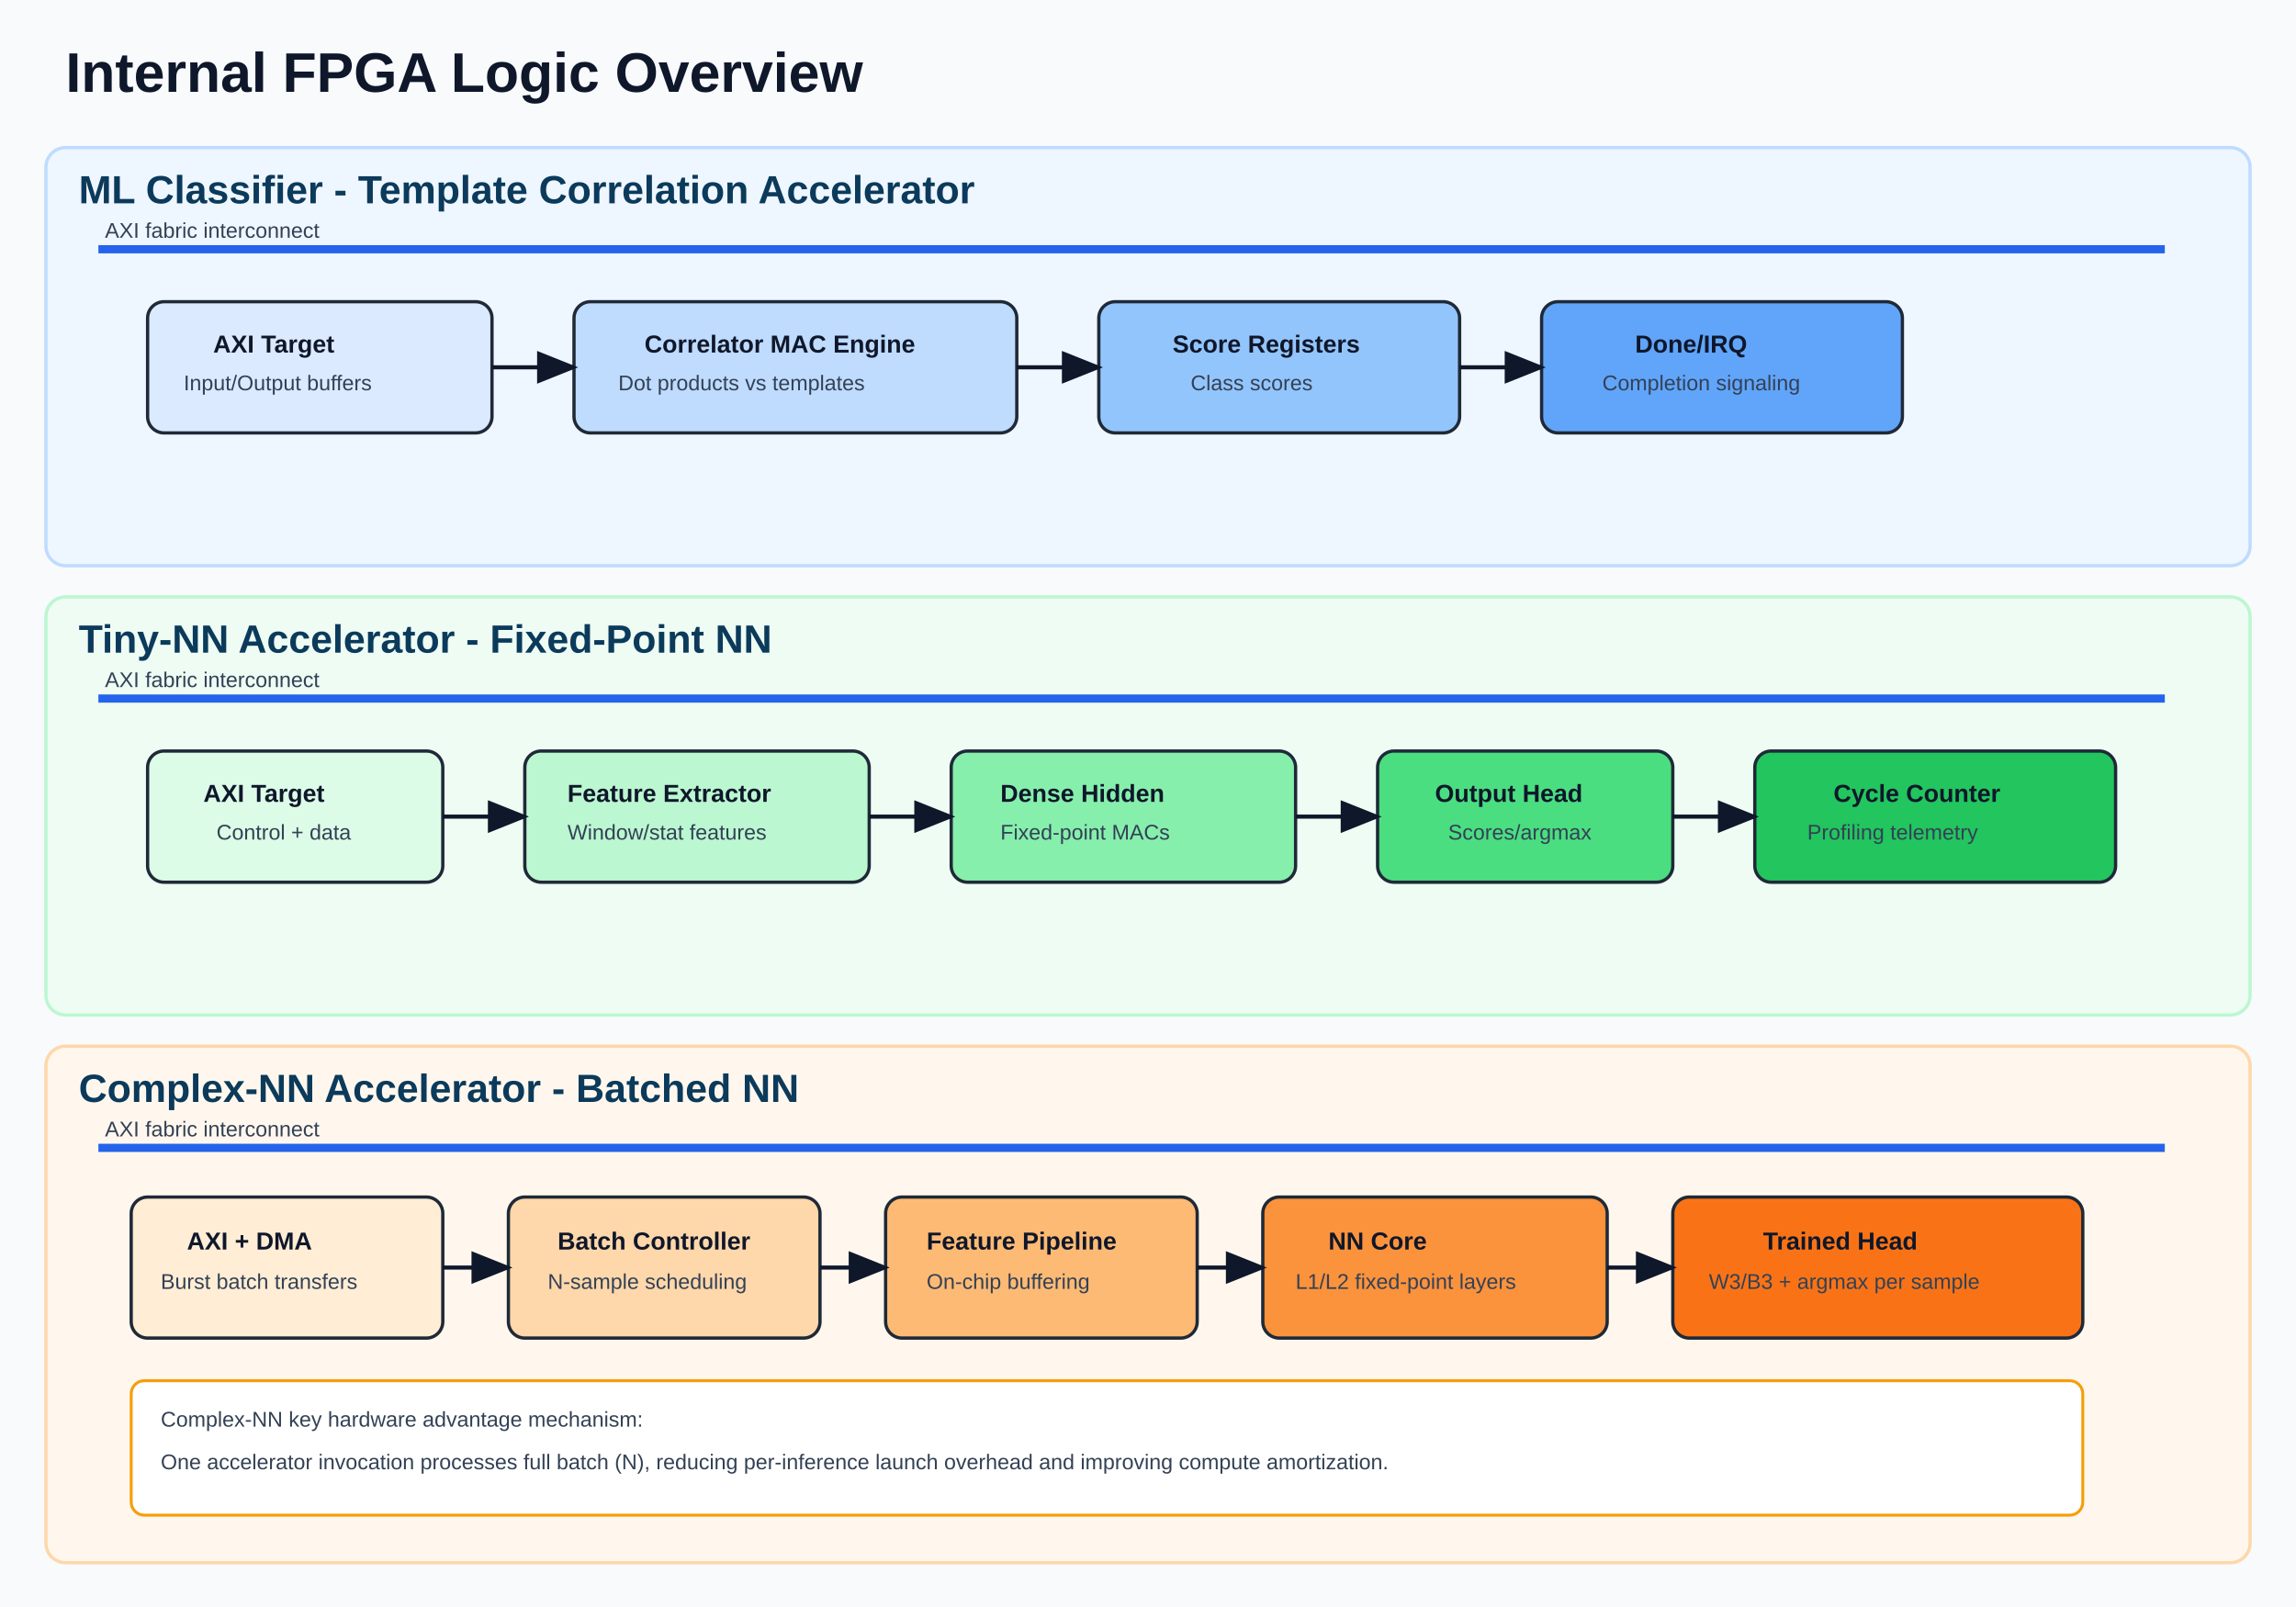
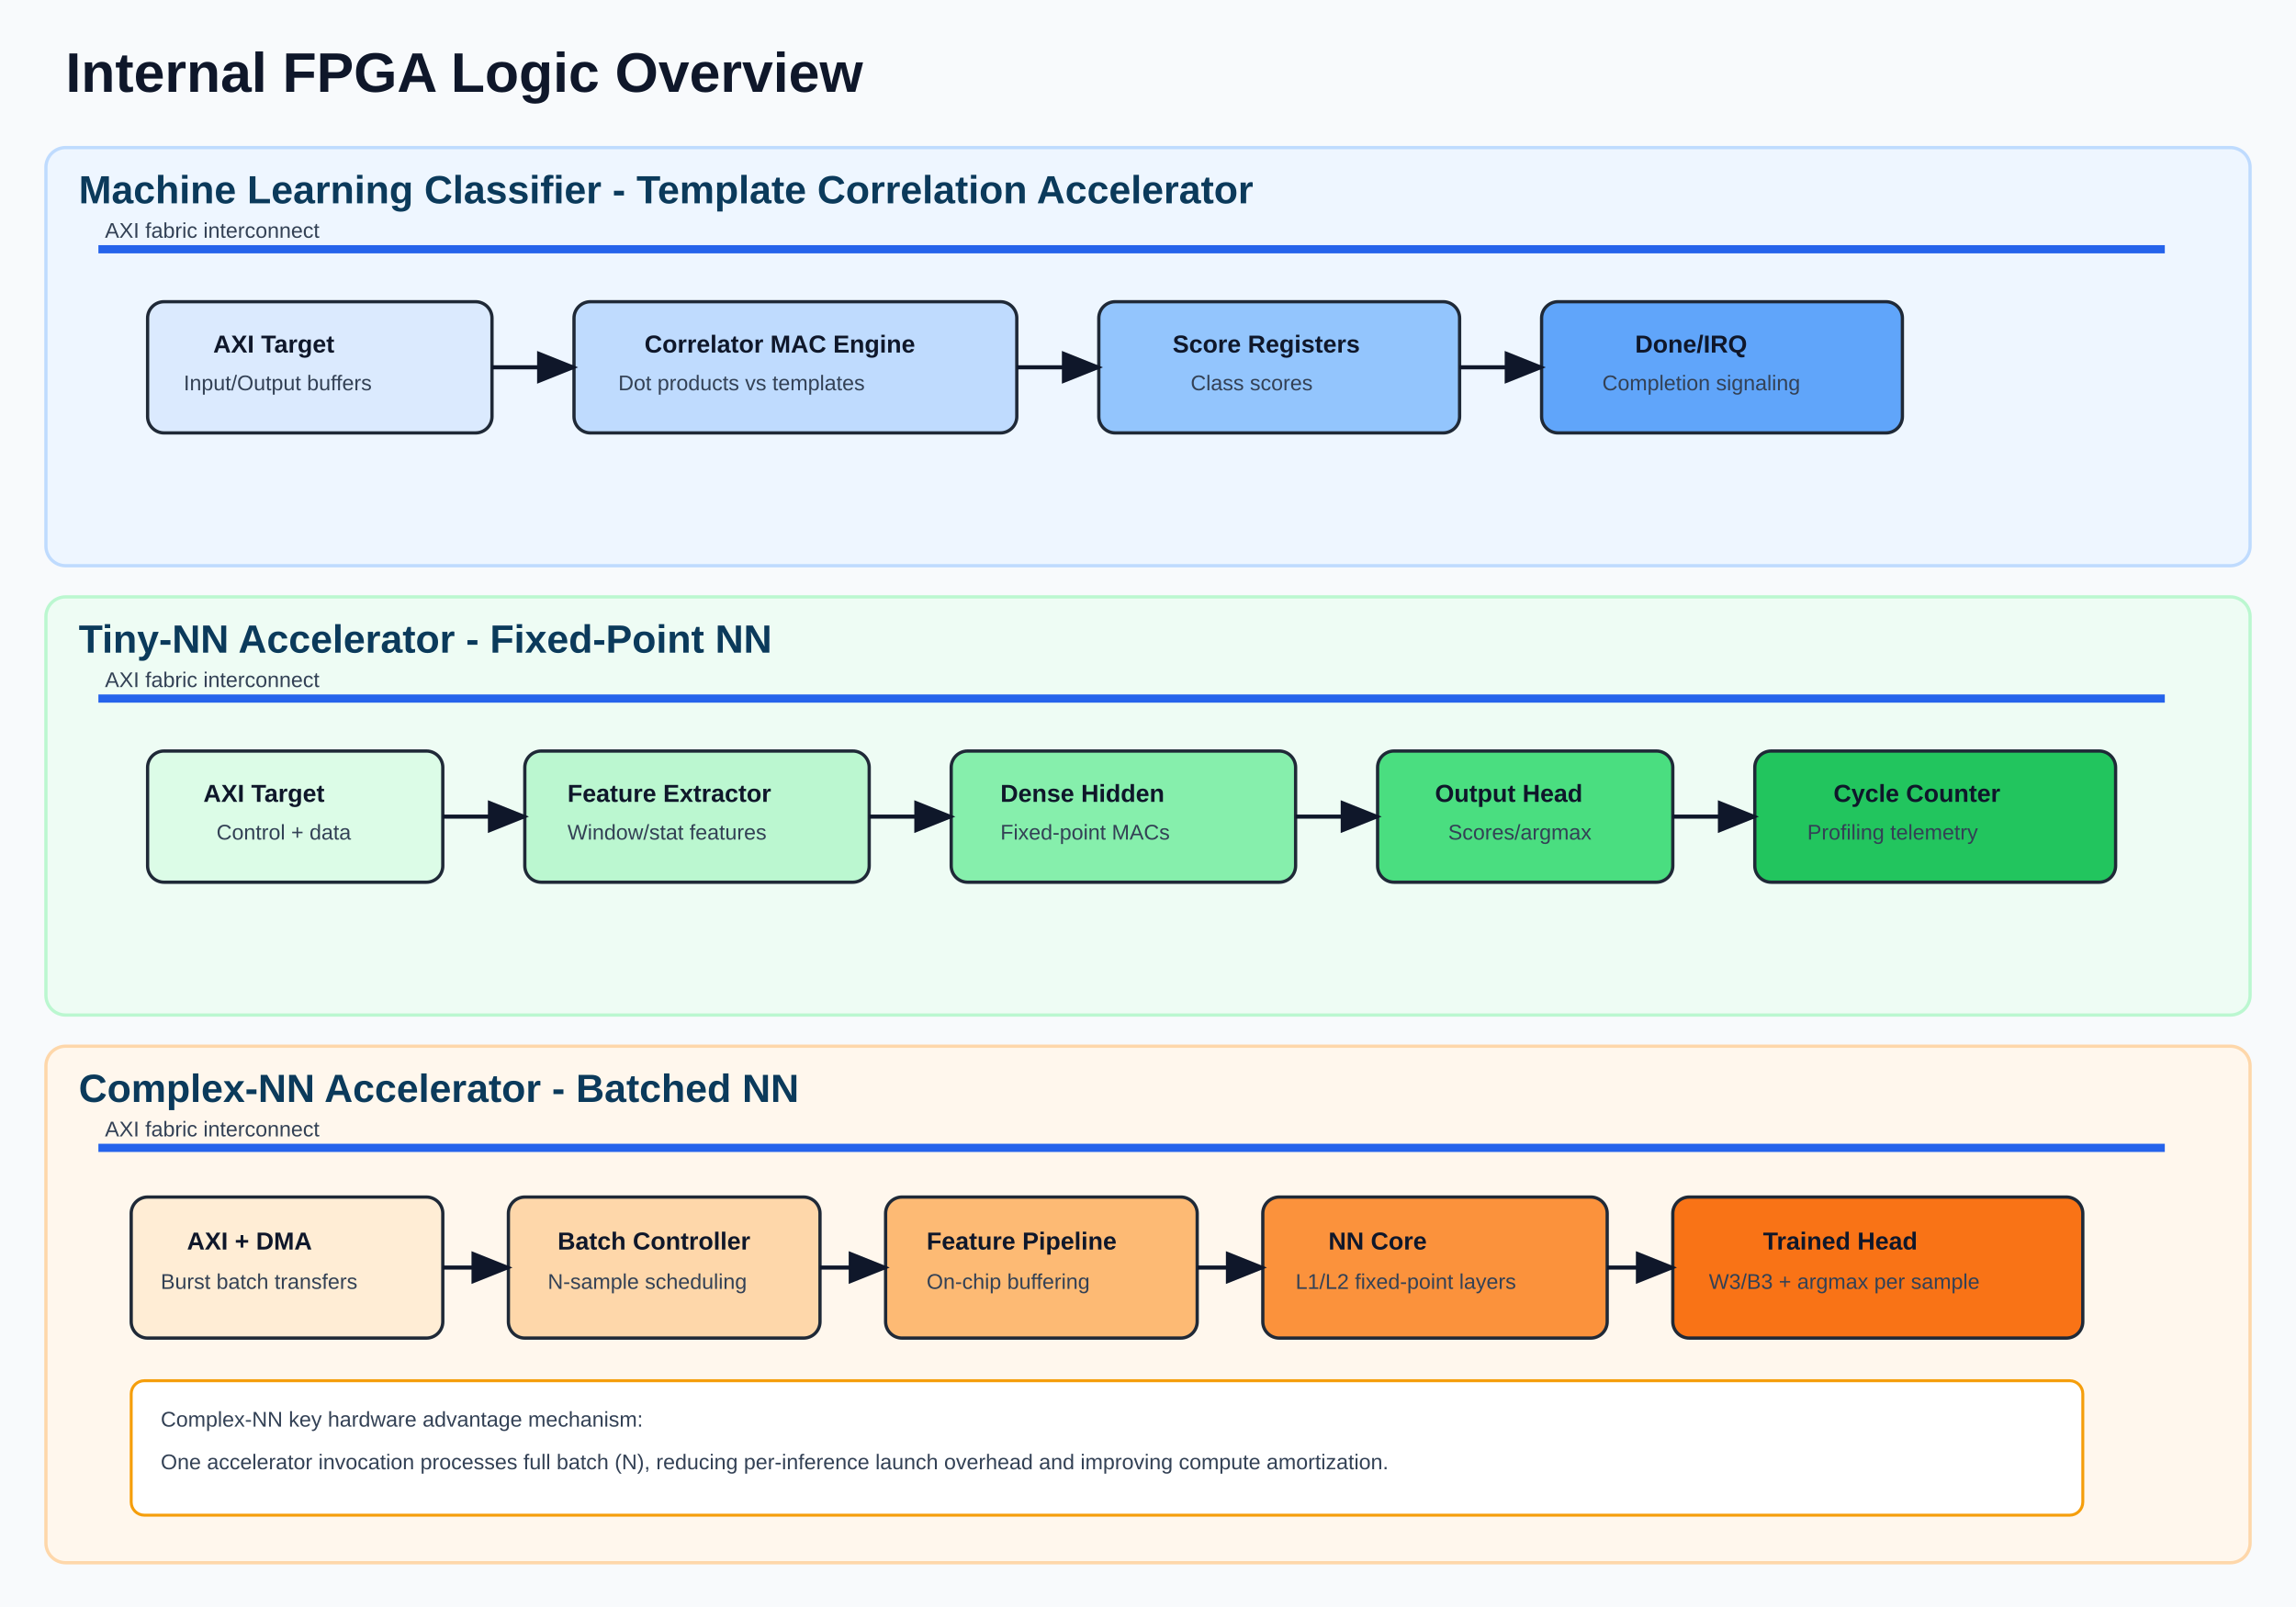
<svg xmlns="http://www.w3.org/2000/svg" width="1400" height="980" viewBox="0 0 1400 980">
  <defs>
    <style>
      .title { font: 700 34px 'Segoe UI', Arial, sans-serif; fill: #0f172a; }
      .track { font: 700 24px 'Segoe UI', Arial, sans-serif; fill: #0b3a5b; }
      .label { font: 600 15px 'Segoe UI', Arial, sans-serif; fill: #0f172a; }
      .small { font: 500 13px 'Segoe UI', Arial, sans-serif; fill: #334155; }
      .box { stroke: #1f2937; stroke-width: 2; rx: 10; ry: 10; }
      .arrow { stroke: #0f172a; stroke-width: 2.5; fill: none; marker-end: url(#arrow); }
      .bus { stroke: #2563eb; stroke-width: 5; }
    </style>
    <marker id="arrow" markerWidth="10" markerHeight="8" refX="9" refY="4" orient="auto">
      <path d="M0,0 L10,4 L0,8 z" fill="#0f172a" />
    </marker>
  </defs>
  <rect x="0" y="0" width="1400" height="980" fill="#f8fafc" />
  <text x="40" y="56" class="title">Internal FPGA Logic Overview</text>
  <rect x="28" y="90" width="1344" height="255" fill="#eef6ff" stroke="#bfdbfe" stroke-width="2" rx="12" />
-   <text x="48" y="124" class="track">ML Classifier - Template Correlation Accelerator</text>
+   <text x="48" y="124" class="track">Machine Learning Classifier - Template Correlation Accelerator</text>
  <line x1="60" y1="152" x2="1320" y2="152" class="bus" />
  <text x="64" y="145" class="small">AXI fabric interconnect</text>
  <rect class="box" x="90" y="184" width="210" height="80" fill="#dbeafe" />
  <text x="130" y="215" class="label">AXI Target</text>
  <text x="112" y="238" class="small">Input/Output buffers</text>
  <rect class="box" x="350" y="184" width="270" height="80" fill="#bfdbfe" />
  <text x="393" y="215" class="label">Correlator MAC Engine</text>
  <text x="377" y="238" class="small">Dot products vs templates</text>
  <rect class="box" x="670" y="184" width="220" height="80" fill="#93c5fd" />
  <text x="715" y="215" class="label">Score Registers</text>
  <text x="726" y="238" class="small">Class scores</text>
  <rect class="box" x="940" y="184" width="220" height="80" fill="#60a5fa" />
  <text x="997" y="215" class="label">Done/IRQ</text>
  <text x="977" y="238" class="small">Completion signaling</text>
  <line class="arrow" x1="300" y1="224" x2="350" y2="224" />
  <line class="arrow" x1="620" y1="224" x2="670" y2="224" />
  <line class="arrow" x1="890" y1="224" x2="940" y2="224" />
  <rect x="28" y="364" width="1344" height="255" fill="#eefcf4" stroke="#bbf7d0" stroke-width="2" rx="12" />
  <text x="48" y="398" class="track">Tiny-NN Accelerator - Fixed-Point NN</text>
  <line x1="60" y1="426" x2="1320" y2="426" class="bus" />
  <text x="64" y="419" class="small">AXI fabric interconnect</text>
  <rect class="box" x="90" y="458" width="180" height="80" fill="#dcfce7" />
  <text x="124" y="489" class="label">AXI Target</text>
  <text x="132" y="512" class="small">Control + data</text>
  <rect class="box" x="320" y="458" width="210" height="80" fill="#bbf7d0" />
  <text x="346" y="489" class="label">Feature Extractor</text>
  <text x="346" y="512" class="small">Window/stat features</text>
  <rect class="box" x="580" y="458" width="210" height="80" fill="#86efac" />
  <text x="610" y="489" class="label">Dense Hidden</text>
  <text x="610" y="512" class="small">Fixed-point MACs</text>
  <rect class="box" x="840" y="458" width="180" height="80" fill="#4ade80" />
  <text x="875" y="489" class="label">Output Head</text>
  <text x="883" y="512" class="small">Scores/argmax</text>
  <rect class="box" x="1070" y="458" width="220" height="80" fill="#22c55e" />
  <text x="1118" y="489" class="label">Cycle Counter</text>
  <text x="1102" y="512" class="small">Profiling telemetry</text>
  <line class="arrow" x1="270" y1="498" x2="320" y2="498" />
  <line class="arrow" x1="530" y1="498" x2="580" y2="498" />
  <line class="arrow" x1="790" y1="498" x2="840" y2="498" />
  <line class="arrow" x1="1020" y1="498" x2="1070" y2="498" />
  <rect x="28" y="638" width="1344" height="315" fill="#fff7ed" stroke="#fed7aa" stroke-width="2" rx="12" />
  <text x="48" y="672" class="track">Complex-NN Accelerator - Batched NN</text>
  <line x1="60" y1="700" x2="1320" y2="700" class="bus" />
  <text x="64" y="693" class="small">AXI fabric interconnect</text>
  <rect class="box" x="80" y="730" width="190" height="86" fill="#ffedd5" />
  <text x="114" y="762" class="label">AXI + DMA</text>
  <text x="98" y="786" class="small">Burst batch transfers</text>
  <rect class="box" x="310" y="730" width="190" height="86" fill="#fed7aa" />
  <text x="340" y="762" class="label">Batch Controller</text>
  <text x="334" y="786" class="small">N-sample scheduling</text>
  <rect class="box" x="540" y="730" width="190" height="86" fill="#fdba74" />
  <text x="565" y="762" class="label">Feature Pipeline</text>
  <text x="565" y="786" class="small">On-chip buffering</text>
  <rect class="box" x="770" y="730" width="210" height="86" fill="#fb923c" />
  <text x="810" y="762" class="label">NN Core</text>
  <text x="790" y="786" class="small">L1/L2 fixed-point layers</text>
  <rect class="box" x="1020" y="730" width="250" height="86" fill="#f97316" />
  <text x="1075" y="762" class="label">Trained Head</text>
  <text x="1042" y="786" class="small">W3/B3 + argmax per sample</text>
  <line class="arrow" x1="270" y1="773" x2="310" y2="773" />
  <line class="arrow" x1="500" y1="773" x2="540" y2="773" />
  <line class="arrow" x1="730" y1="773" x2="770" y2="773" />
  <line class="arrow" x1="980" y1="773" x2="1020" y2="773" />
  <rect x="80" y="842" width="1190" height="82" fill="#fff" stroke="#f59e0b" stroke-width="1.8" rx="8" />
  <text x="98" y="870" class="small">Complex-NN key hardware advantage mechanism:</text>
  <text x="98" y="896" class="small">One accelerator invocation processes full batch (N), reducing per-inference launch overhead and improving compute amortization.</text>
</svg>
